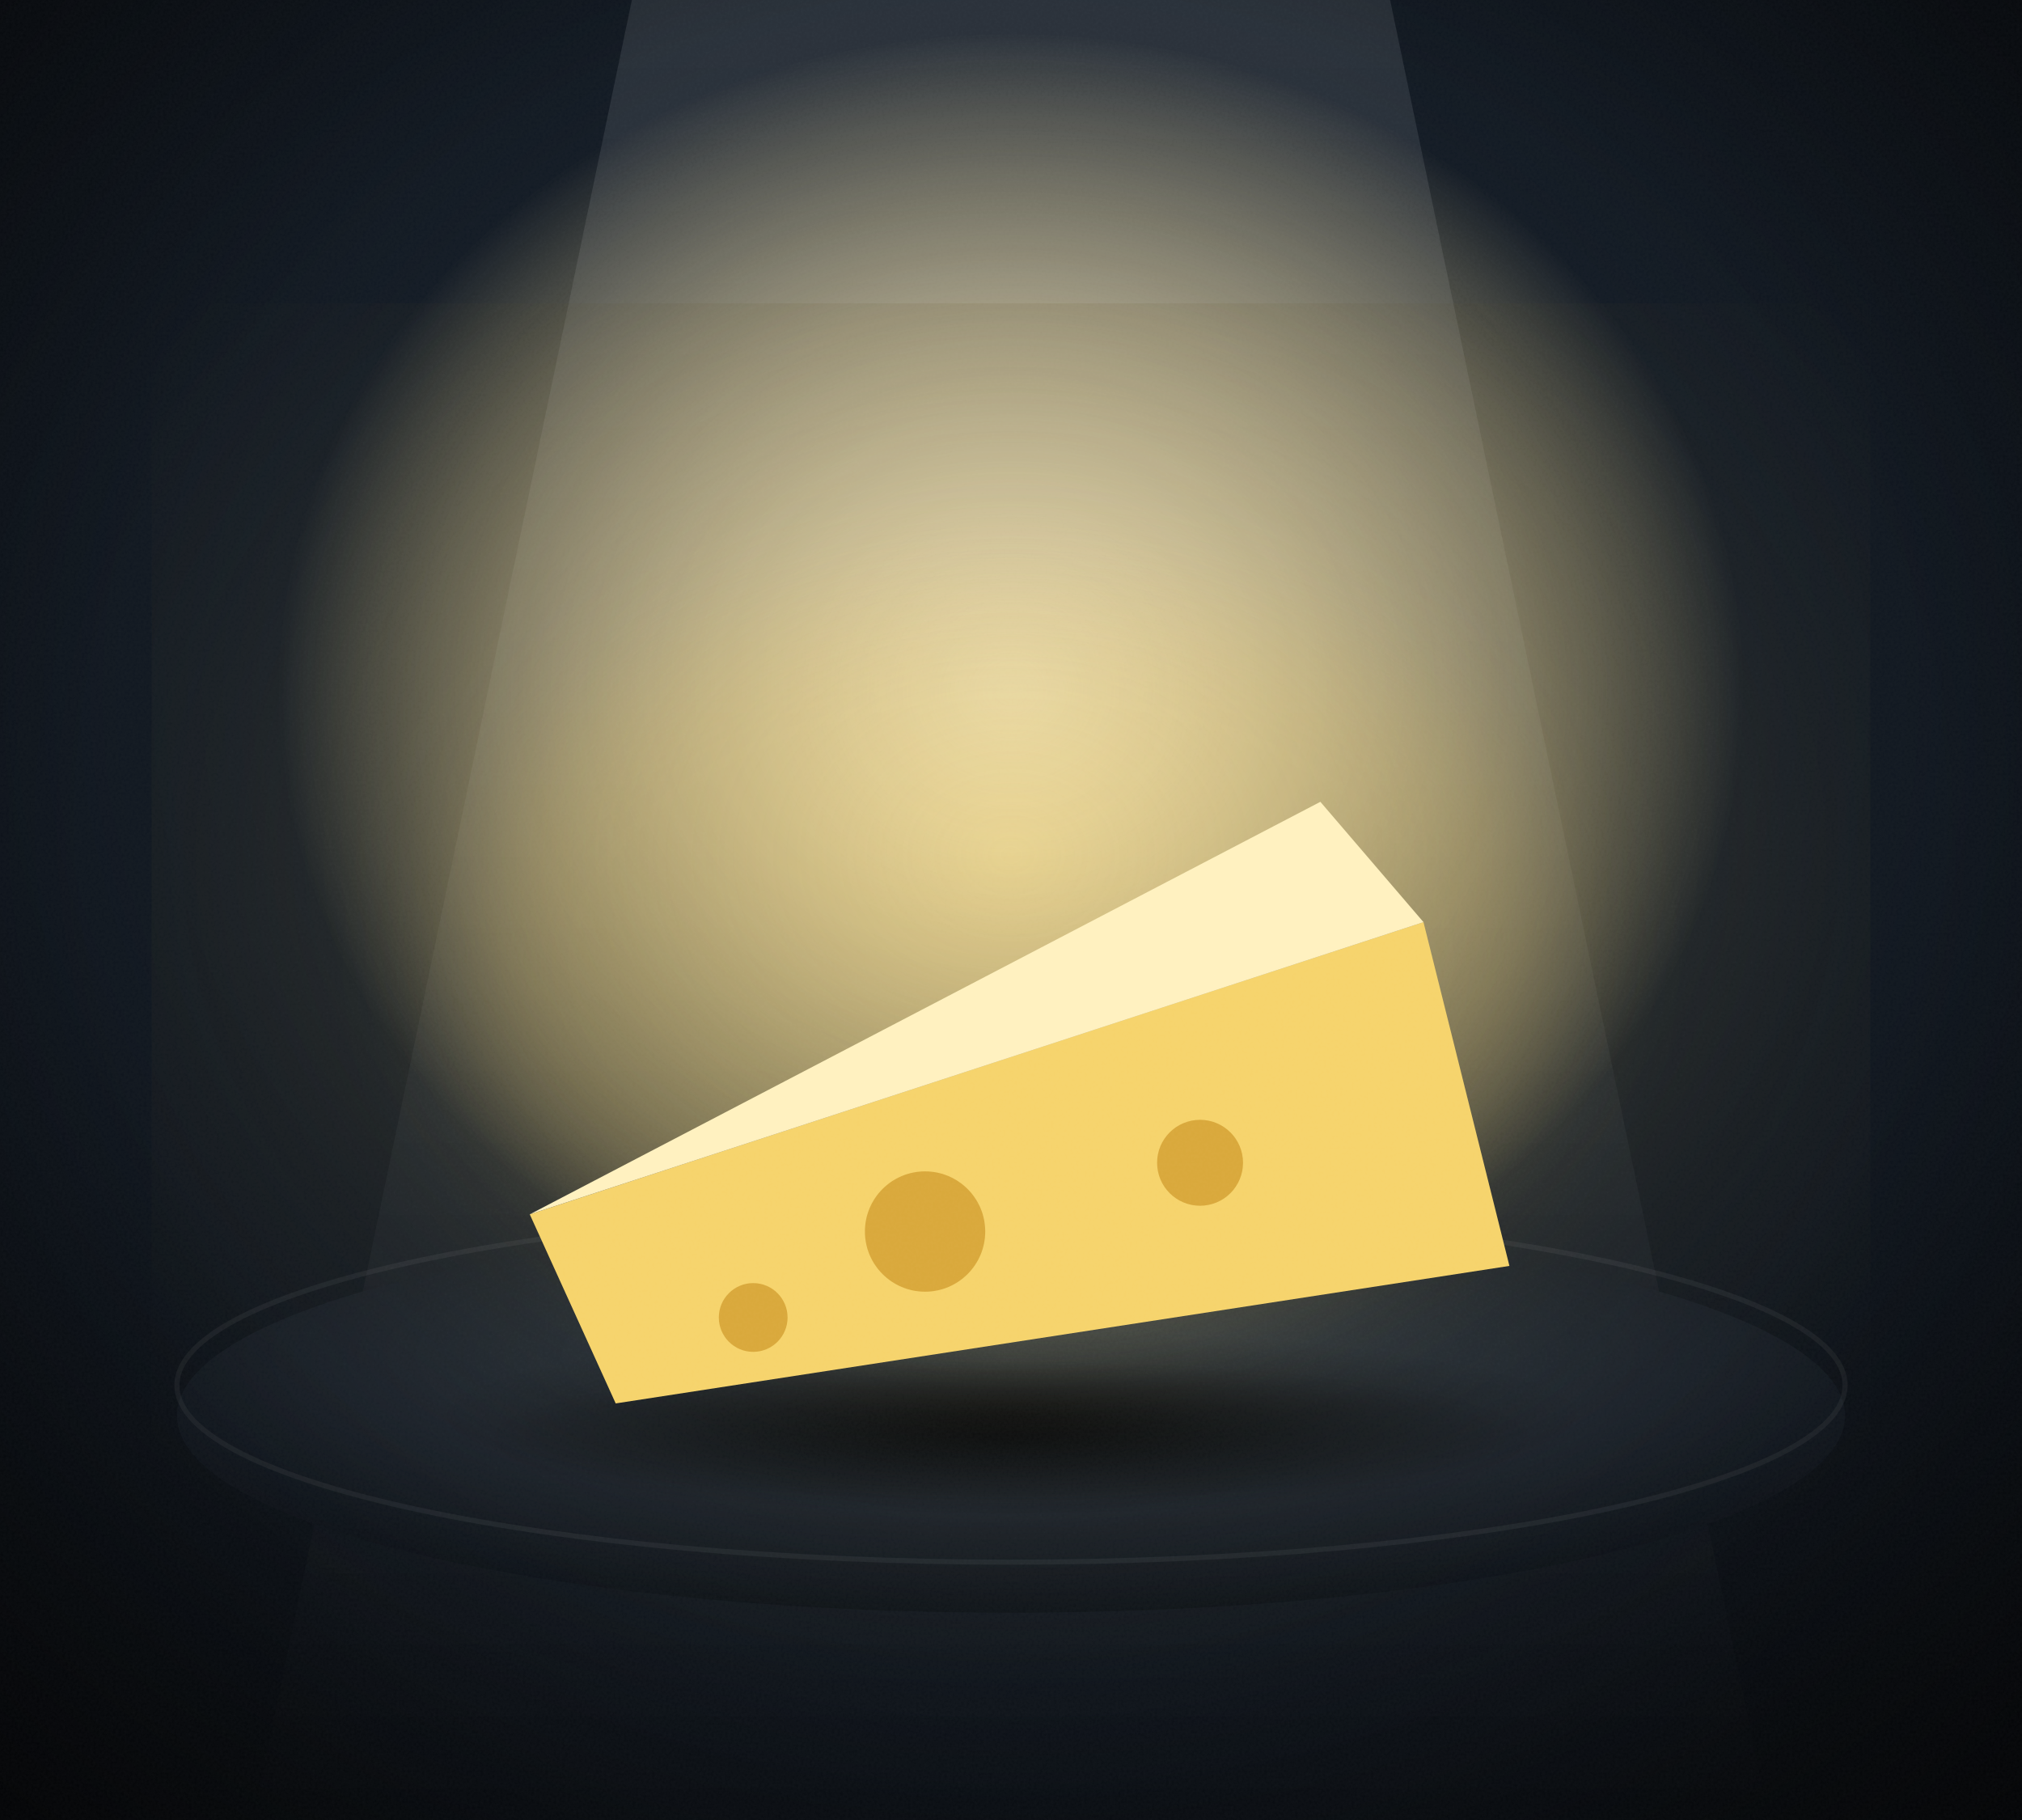
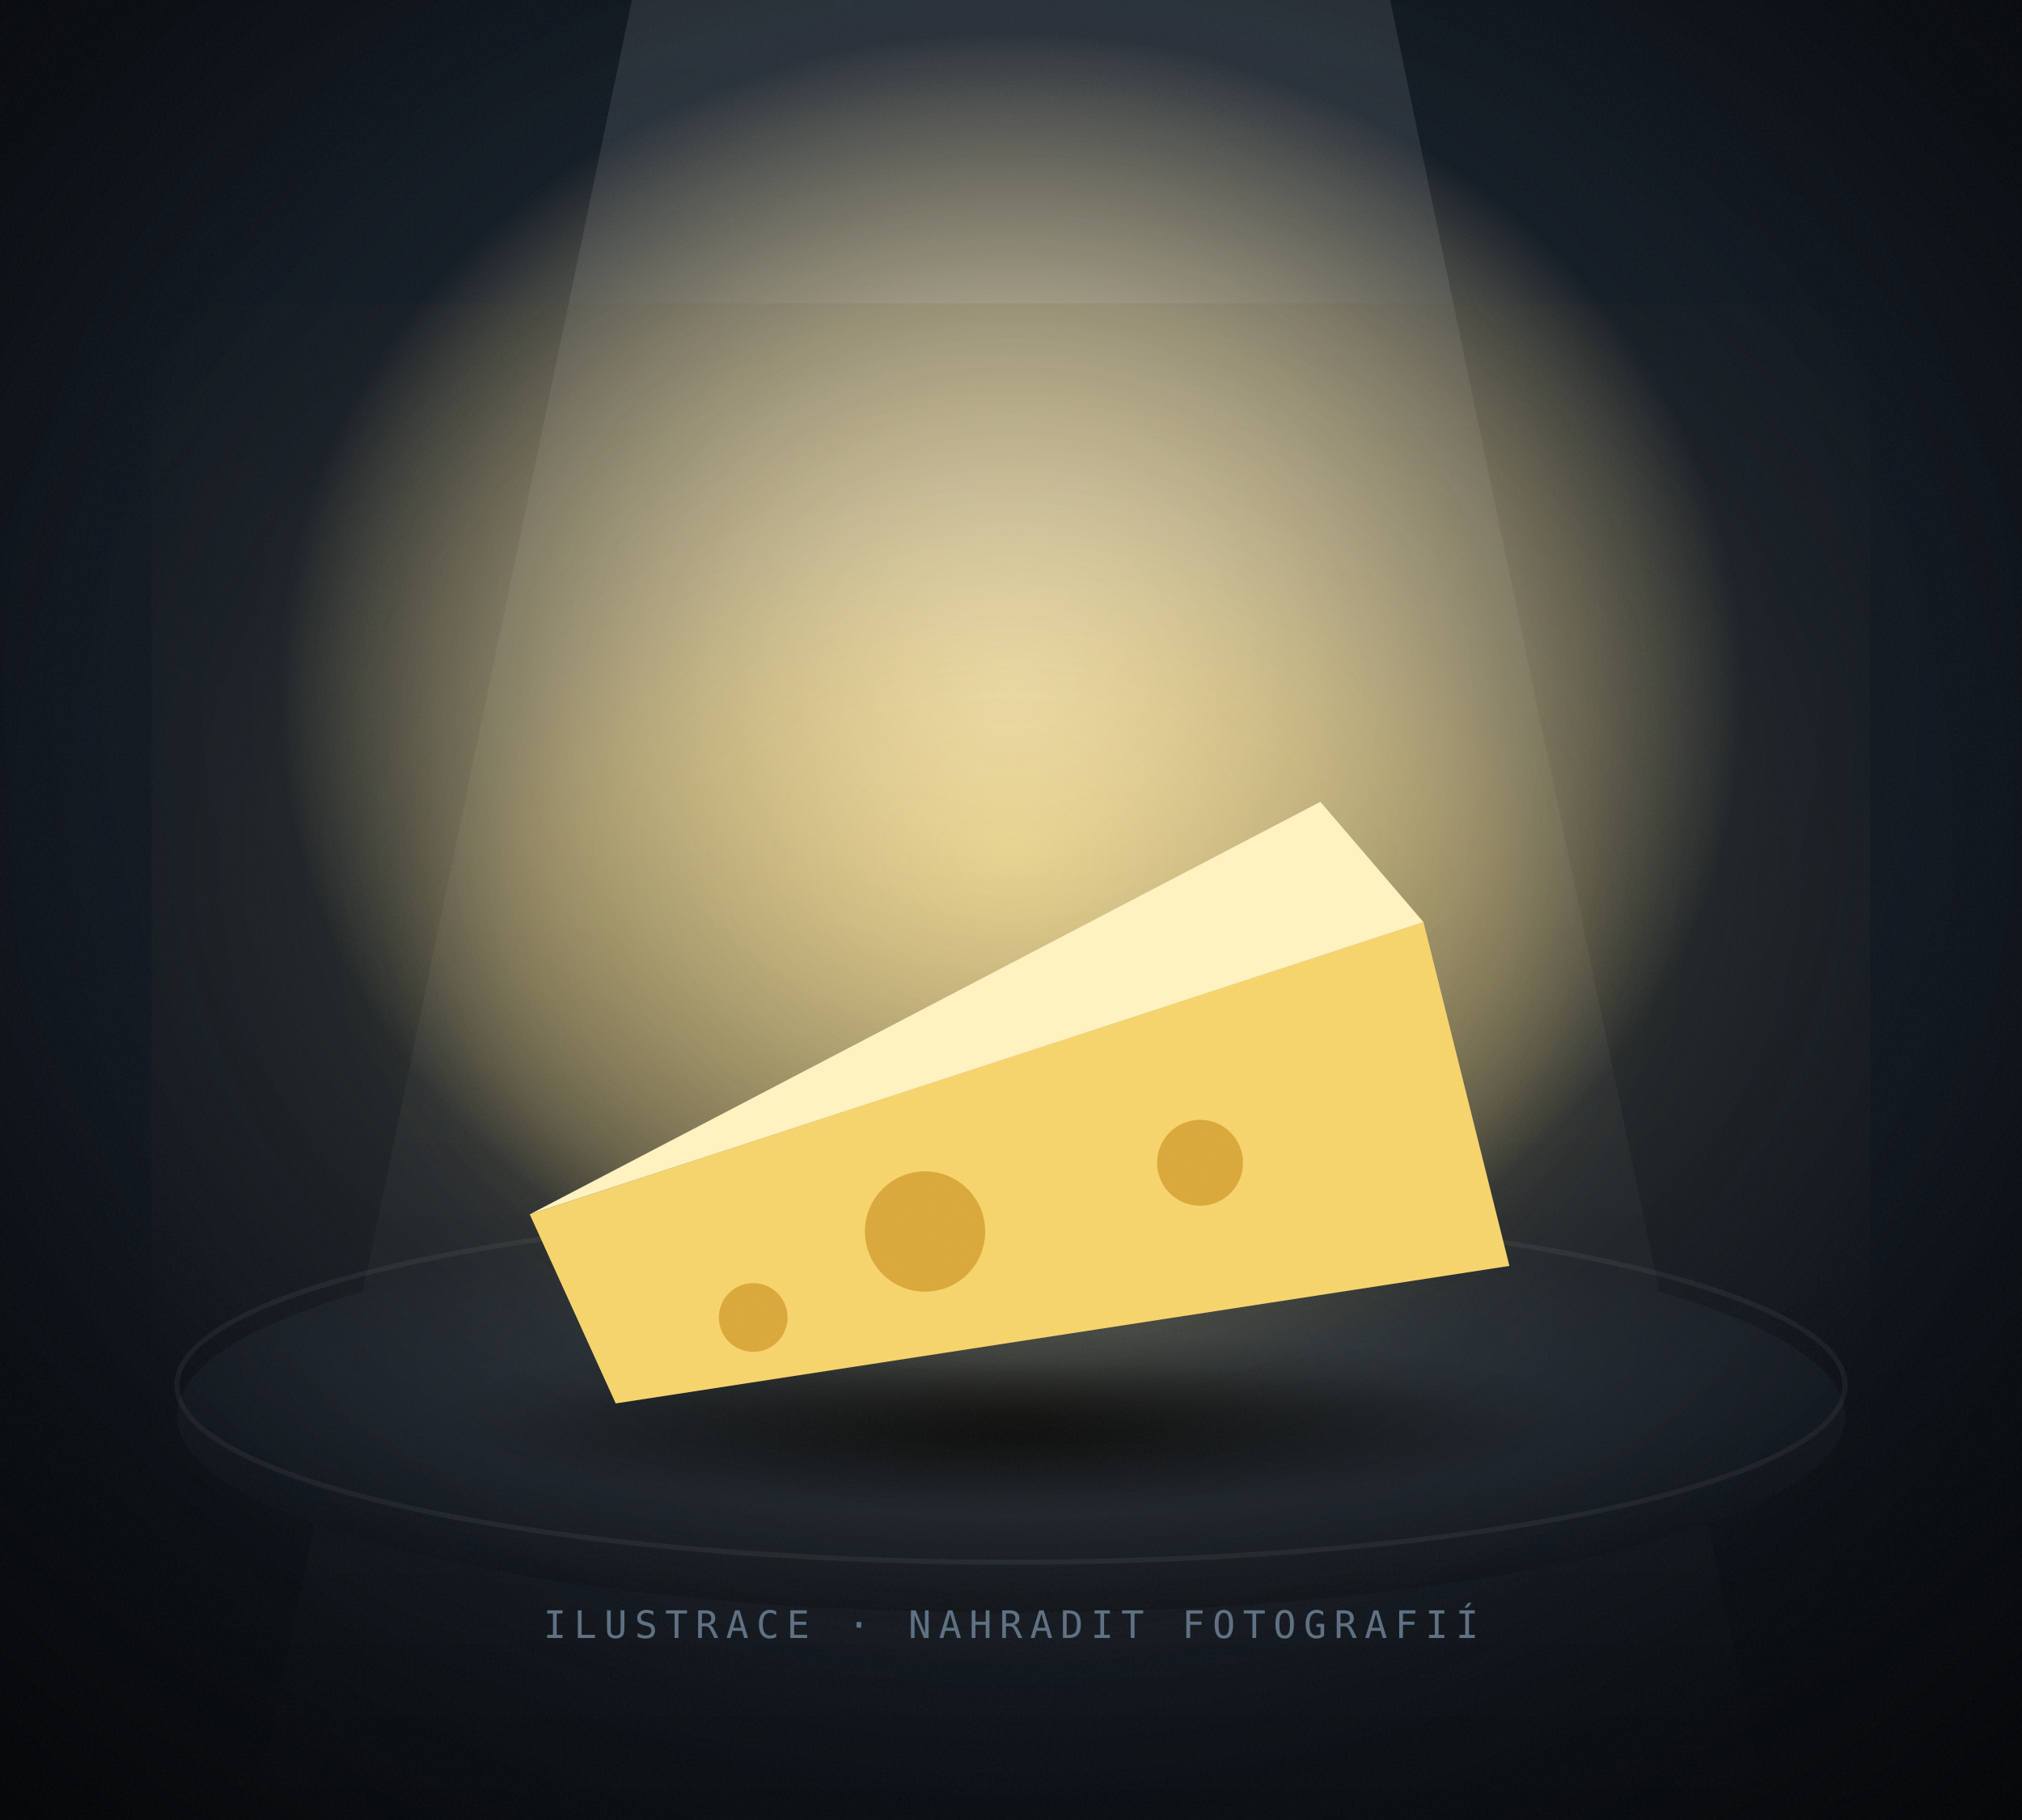
<svg xmlns="http://www.w3.org/2000/svg" viewBox="0 0 800 720" width="800" height="720">
  <defs>
    <radialGradient id="bg-emmental" cx="50%" cy="38%" r="80%">
      <stop offset="0%" stop-color="#f6d36b" stop-opacity="0.28" />
      <stop offset="45%" stop-color="#121a24" />
      <stop offset="100%" stop-color="#06080b" />
    </radialGradient>
    <linearGradient id="beam-emmental" x1="0" y1="0" x2="0" y2="1">
      <stop offset="0%" stop-color="#ffffff" stop-opacity="0.10" />
      <stop offset="100%" stop-color="#ffffff" stop-opacity="0" />
    </linearGradient>
    <radialGradient id="slab-emmental" cx="50%" cy="35%" r="65%">
      <stop offset="0%" stop-color="#2a3644" />
      <stop offset="70%" stop-color="#151c25" />
      <stop offset="100%" stop-color="#0c1117" />
    </radialGradient>
    <radialGradient id="shadow-emmental" cx="50%" cy="50%" r="50%">
      <stop offset="0%" stop-color="#000" stop-opacity="0.65" />
      <stop offset="100%" stop-color="#000" stop-opacity="0" />
    </radialGradient>
    <radialGradient id="vig-emmental" cx="50%" cy="45%" r="75%">
      <stop offset="60%" stop-color="#000" stop-opacity="0" />
      <stop offset="100%" stop-color="#000" stop-opacity="0.55" />
    </radialGradient>
    <filter id="grain-emmental">
      <feTurbulence type="fractalNoise" baseFrequency="0.9" numOctaves="2" stitchTiles="stitch" />
      <feColorMatrix values="0 0 0 0 1  0 0 0 0 1  0 0 0 0 1  0 0 0 0.05 0" />
    </filter>
    <filter id="soft-emmental" x="-20%" y="-20%" width="140%" height="140%">
      <feGaussianBlur stdDeviation="22" />
    </filter>
  </defs>
  <rect width="800" height="720" fill="url(#bg-emmental)" />
  <path d="M250,0 L550,0 L700,720 L100,720 Z" fill="url(#beam-emmental)" />
  <ellipse cx="400" cy="560" rx="330" ry="78" fill="url(#slab-emmental)" />
  <ellipse cx="400" cy="548" rx="330" ry="70" fill="none" stroke="#ffffff" stroke-opacity="0.06" stroke-width="2" />
  <ellipse cx="400" cy="560" rx="230" ry="34" fill="url(#shadow-emmental)" />
  <ellipse cx="400" cy="380" rx="220" ry="150" fill="#f6d36b" opacity="0.18" filter="url(#soft-emmental)" />
  <svg x="60" y="120" width="680" height="544" viewBox="0 0 200 160" class="" aria-hidden="true">
    <defs>
      <radialGradient id="gcheesef6d36bbg" cx="50%" cy="40%" r="70%">
        <stop offset="0%" stop-color="#f6d36b" stop-opacity="0.35" />
        <stop offset="100%" stop-color="#0a0d12" stop-opacity="0" />
      </radialGradient>
      <linearGradient id="gcheesef6d36b" x1="0" y1="0" x2="1" y2="1">
        <stop offset="0%" stop-color="#fff1bf" />
        <stop offset="100%" stop-color="#f6d36b" />
      </linearGradient>
      <radialGradient id="gcheesef6d36bsh" cx="50%" cy="50%" r="50%">
        <stop offset="0%" stop-color="#000" stop-opacity="0.55" />
        <stop offset="100%" stop-color="#000" stop-opacity="0" />
      </radialGradient>
    </defs>
    <rect width="200" height="160" fill="url(#gcheesef6d36bbg)" />
    <ellipse cx="100" cy="132" rx="62" ry="9" fill="url(#gcheesef6d36bsh)" />
    <g>
      <path d="M44,106 L148,72 L158,112 L54,128 Z" fill="#f6d36b" />
      <path d="M44,106 L148,72 L136,58 Z" fill="#fff1bf" />
      <circle cx="90" cy="108" r="7" fill="#d9a83a" />
      <circle cx="122" cy="100" r="5" fill="#d9a83a" />
      <circle cx="70" cy="118" r="4" fill="#d9a83a" />
    </g>
  </svg>
  <rect width="800" height="720" fill="url(#vig-emmental)" />
  <rect width="800" height="720" filter="url(#grain-emmental)" opacity="0.6" />
+   <text x="400" y="648" text-anchor="middle" font-family="ui-monospace, Menlo, monospace" font-size="15" letter-spacing="3" fill="#5f7183">ILUSTRACE · NAHRADIT FOTOGRAFIÍ</text>
</svg>
